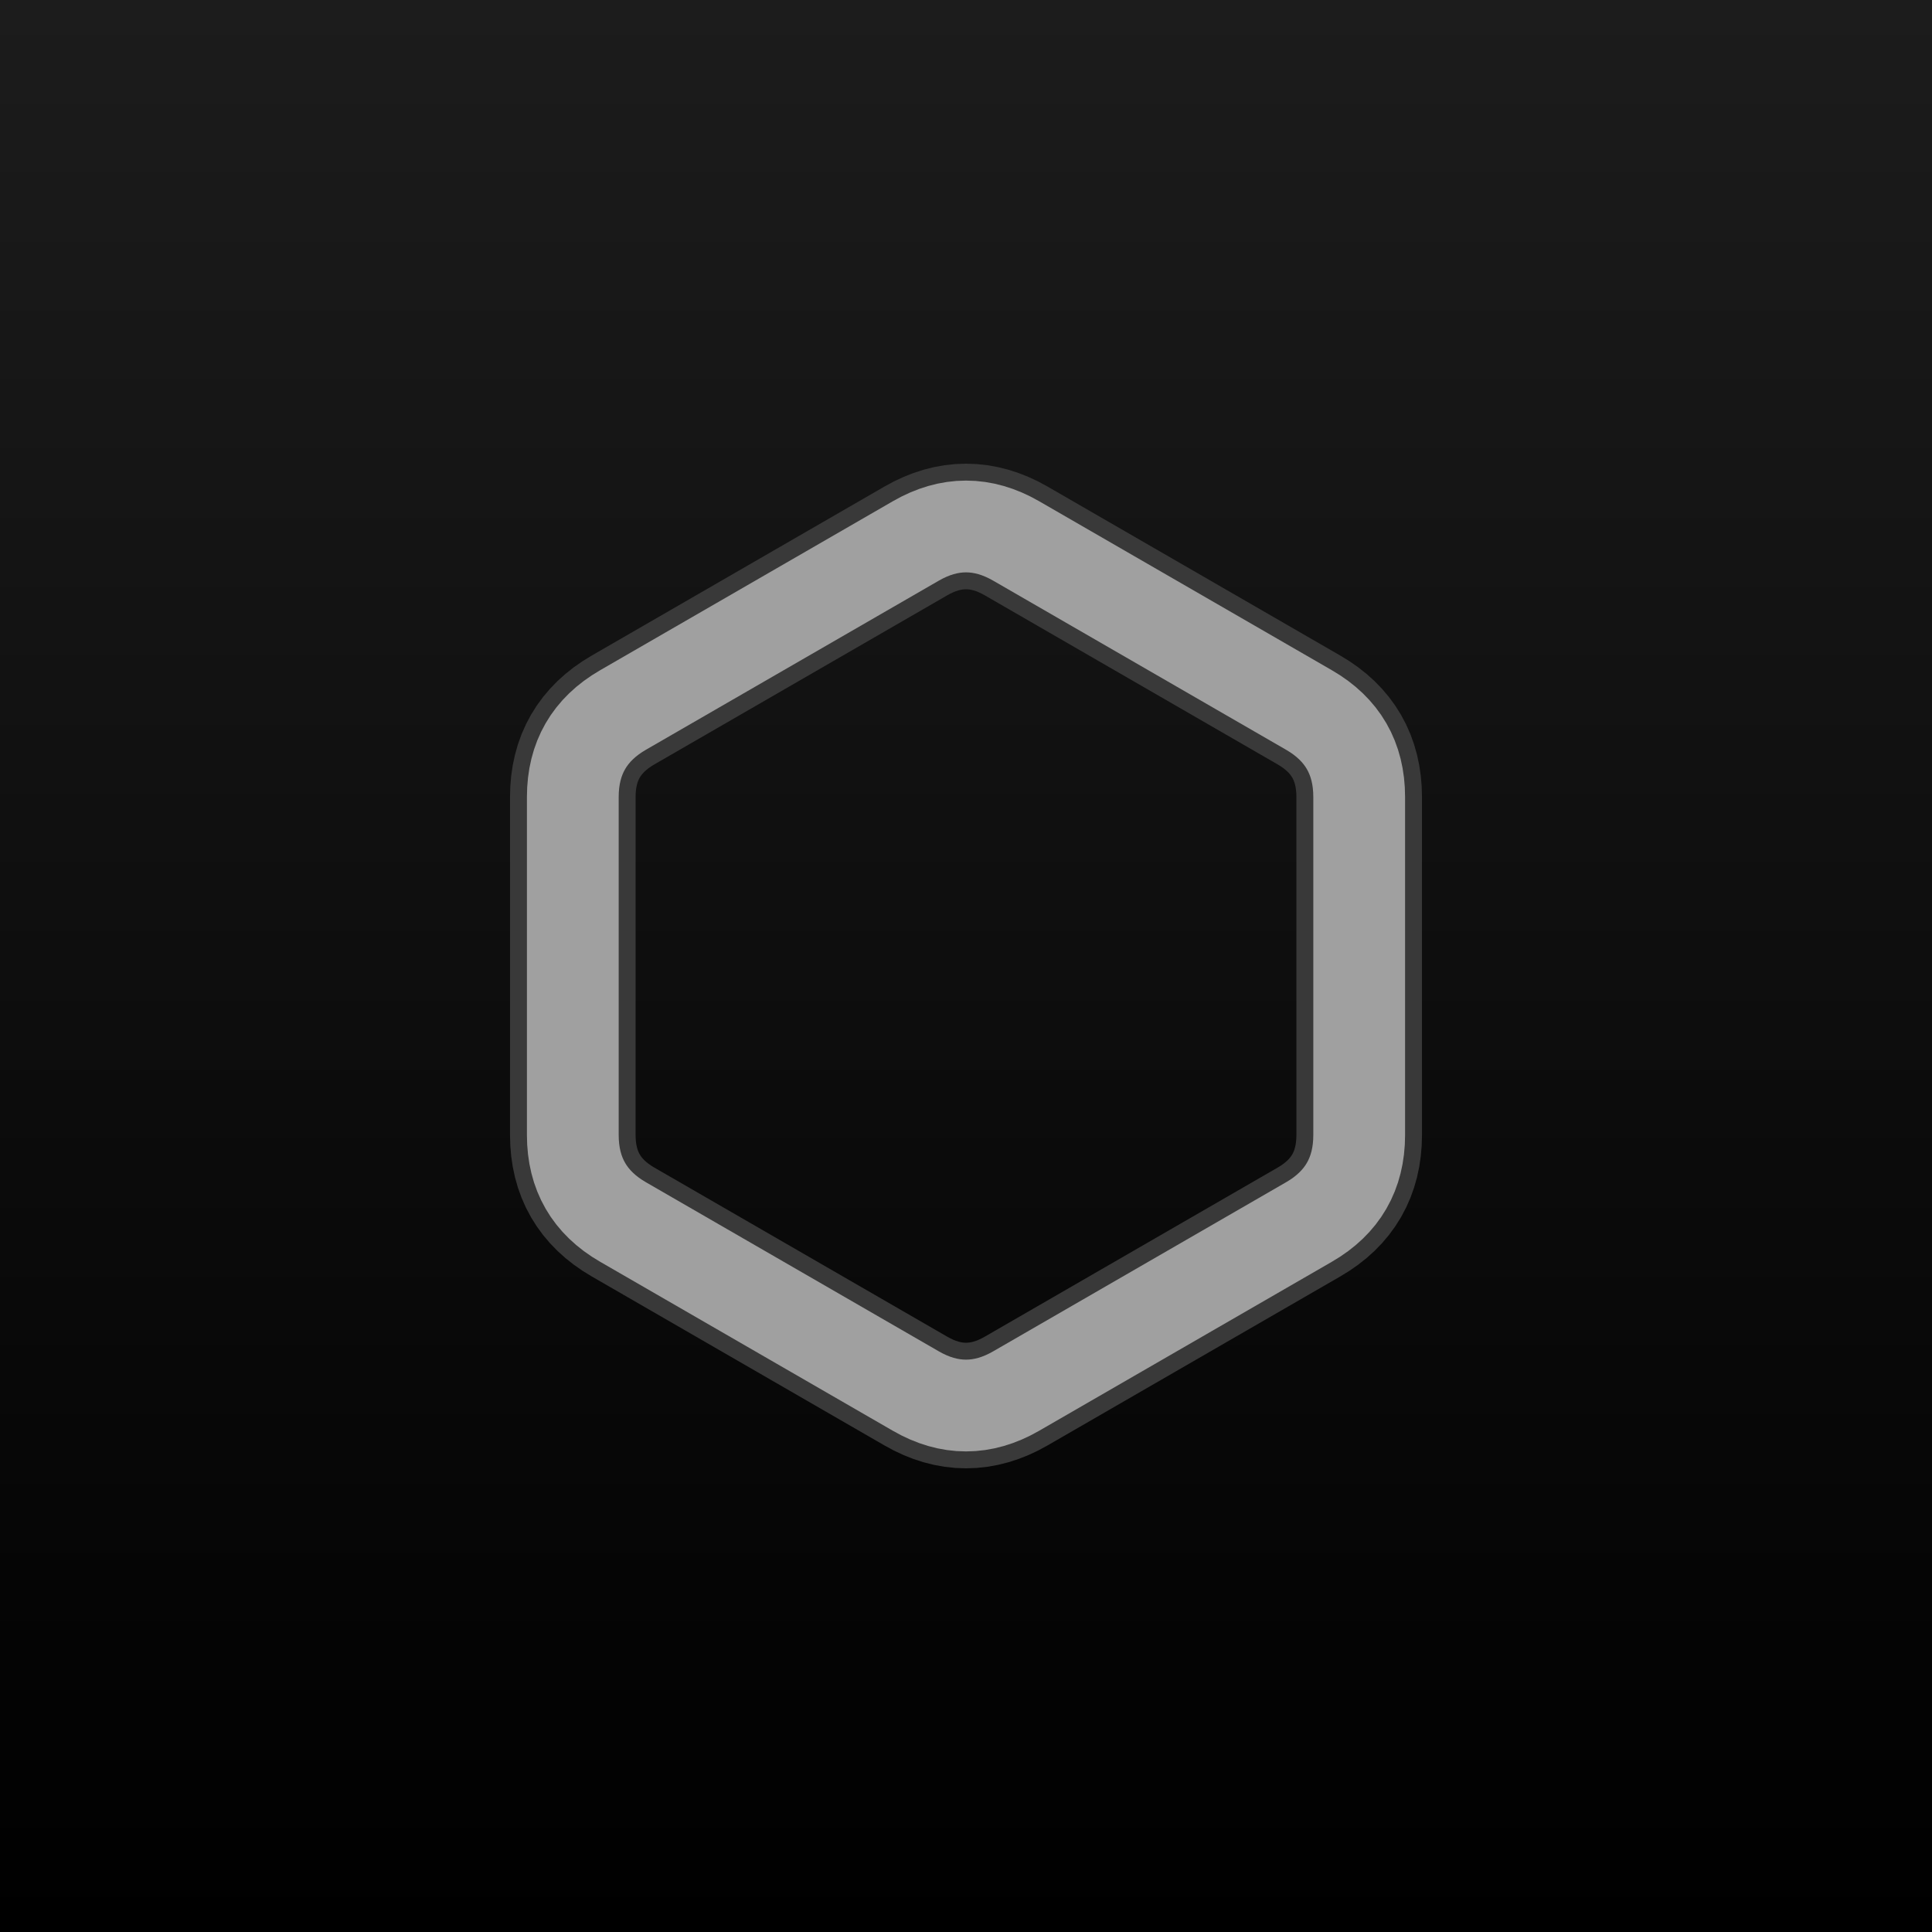
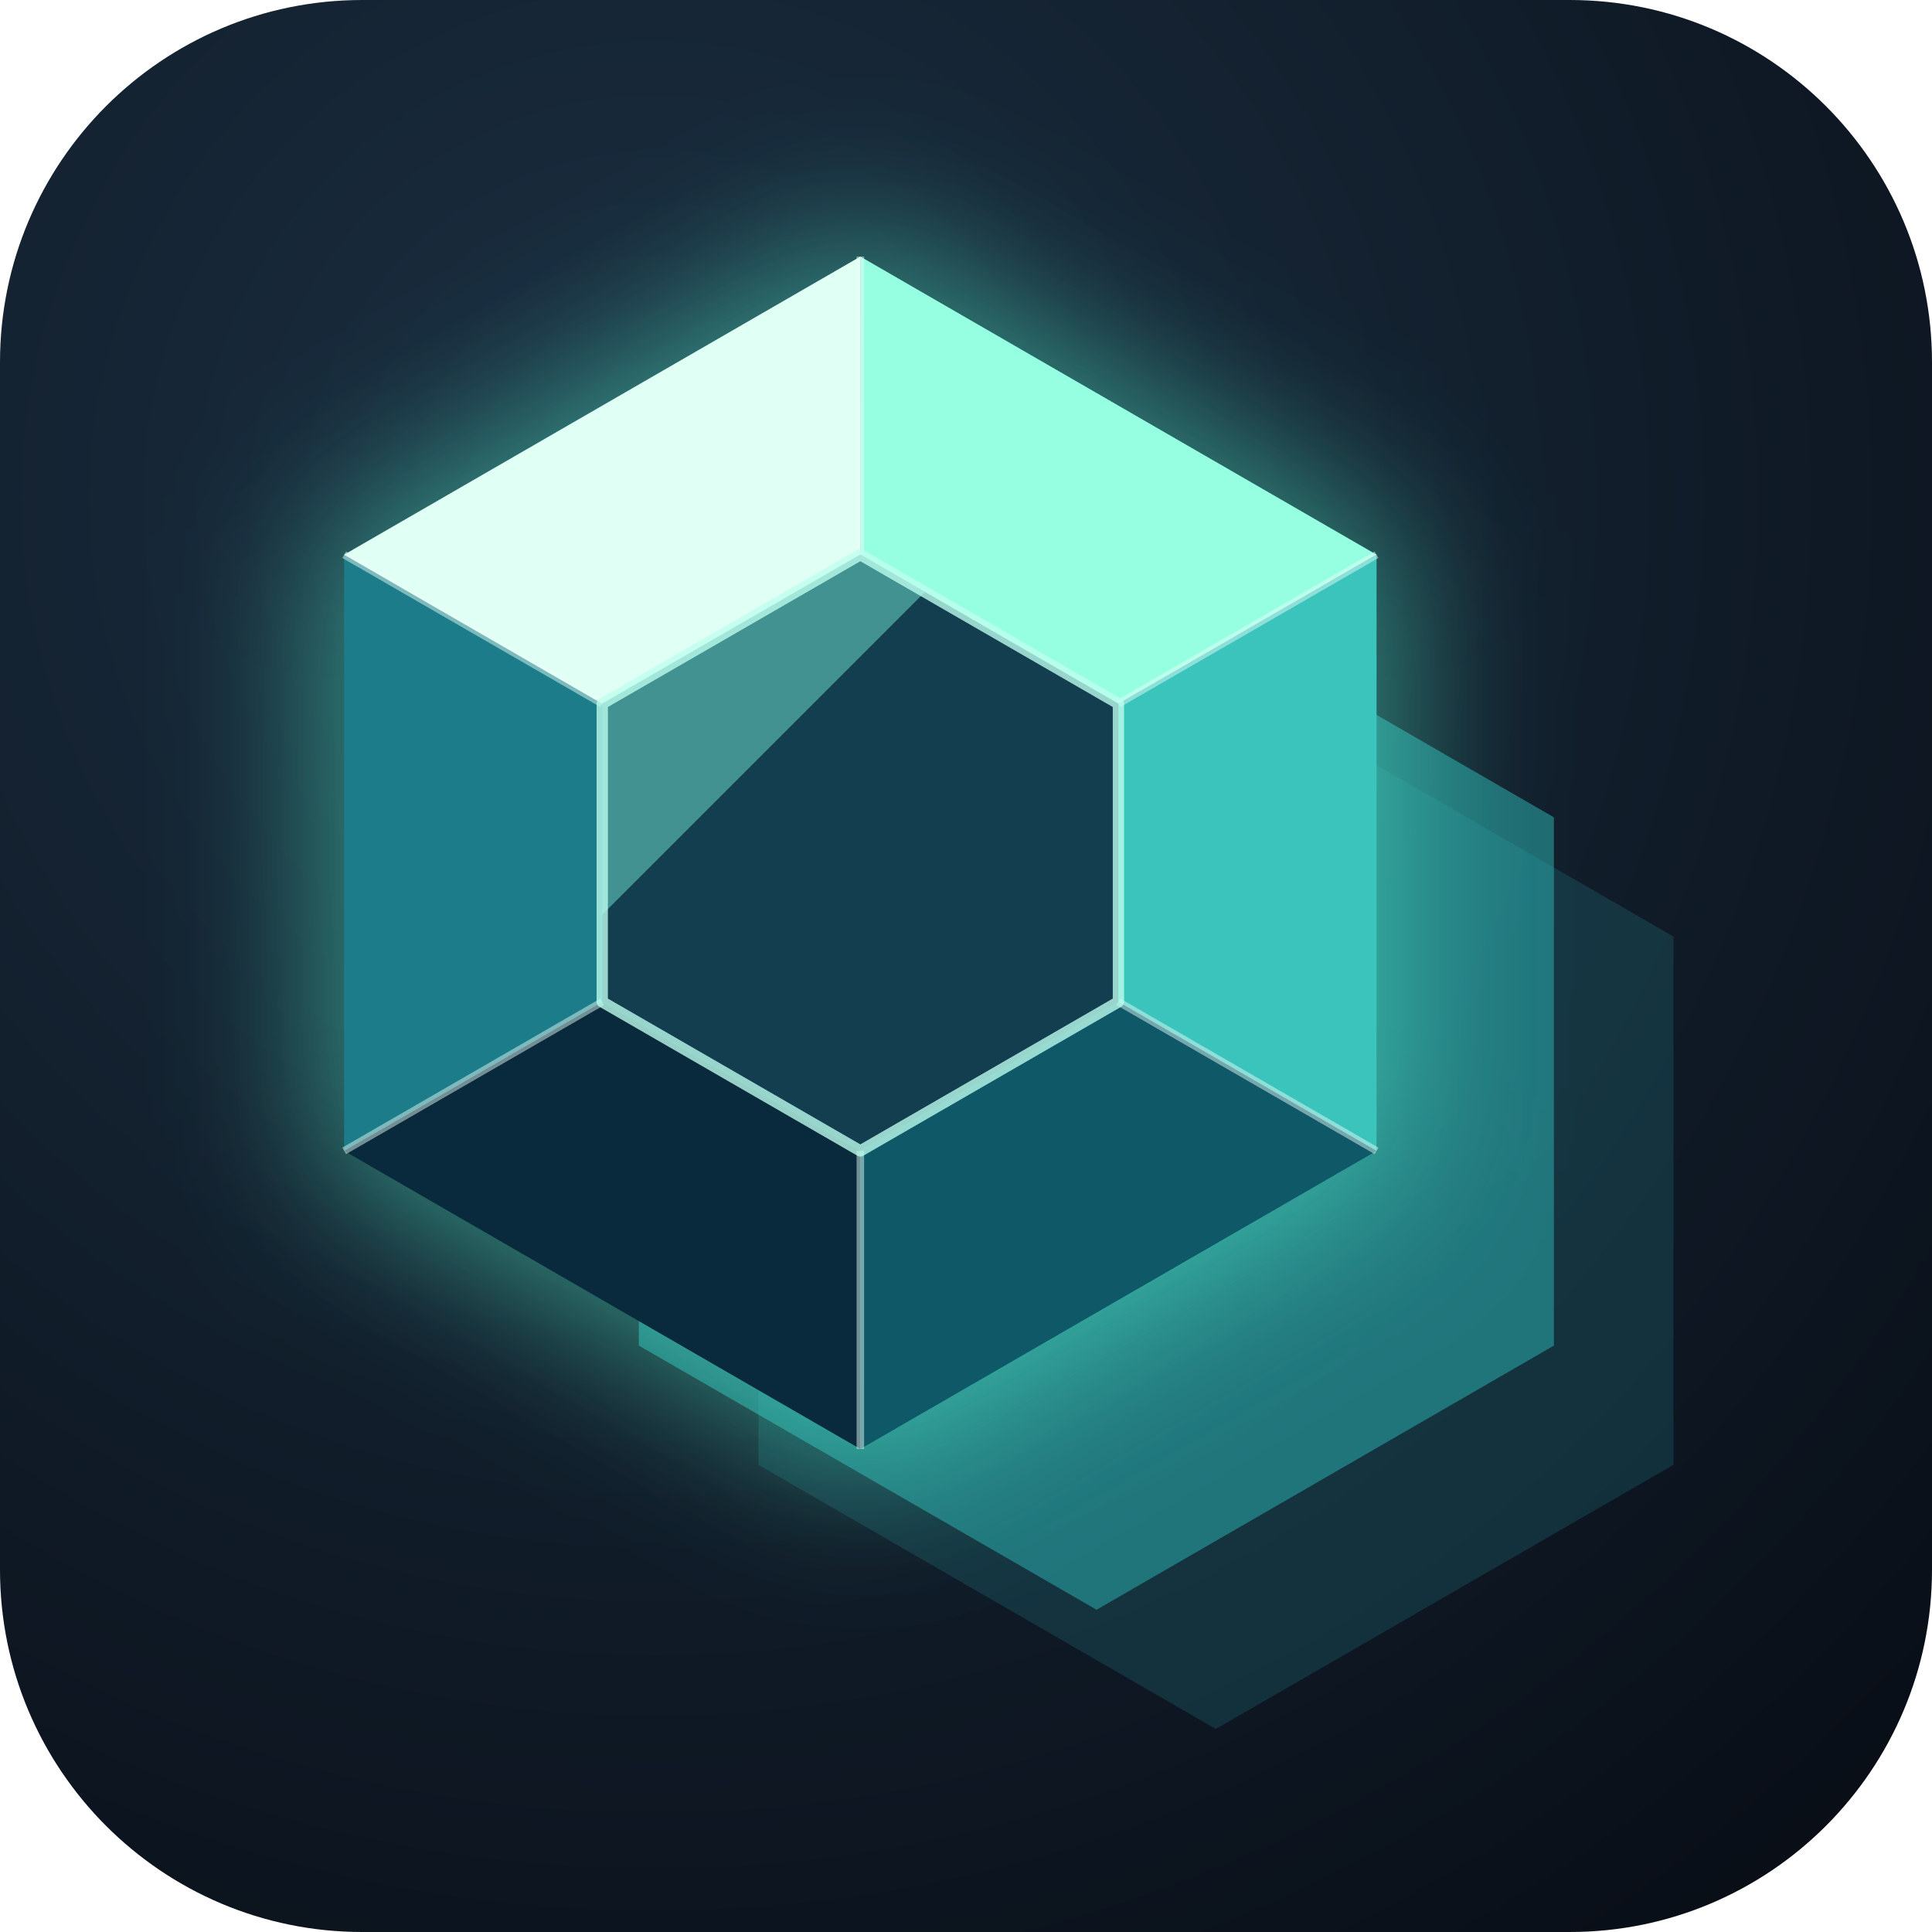
- <svg xmlns="http://www.w3.org/2000/svg" width="400" height="400" viewBox="0 0 400 400" role="img" aria-labelledby="title description">
+ <svg xmlns="http://www.w3.org/2000/svg" width="512" height="512" viewBox="0 0 512 512">
  <defs>
-     <linearGradient id="background" x1="0" y1="0" x2="0" y2="400" gradientUnits="userSpaceOnUse">
-       <stop stop-color="#1c1c1c" />
-       <stop offset="1" stop-color="#000000" />
-     </linearGradient>
-     <path id="hexagon" d="M189.608 112Q200 106 210.392 112L271.014 147Q281.406 153 281.406 165V235Q281.406 247 271.014 253L210.392 288Q200 294 189.608 288L128.986 253Q118.594 247 118.594 235V165Q118.594 153 128.986 147Z" />
+     <radialGradient id="bg" cx="34%" cy="26%" r="105%">
+       <stop stop-color="#1b2f42" />
+       <stop offset="1" stop-color="#060910" />
+     </radialGradient>
+     <filter id="glow" x="-30%" y="-30%" width="160%" height="160%">
+       <feGaussianBlur stdDeviation="20" />
+     </filter>
+     <clipPath id="table">
+       <polygon points="228.0,147.0 296.4,186.5 296.4,265.5 228.0,305.0 159.6,265.5 159.6,186.5" />
+     </clipPath>
  </defs>
-   <rect width="400" height="400" fill="url(#background)" />
-   <g fill="none" stroke-linejoin="round" stroke-linecap="round">
-     <use href="#hexagon" stroke="#393939" stroke-width="26" />
-     <use href="#hexagon" stroke="#a0a0a0" stroke-width="19" />
+   <rect width="512" height="512" rx="96" fill="url(#bg)" />
+   <polygon points="322.2,178.2 443.5,248.2 443.5,388.2 322.2,458.2 201.0,388.2 201.0,248.2" fill="#227a86" fill-opacity="0.275" />
+   <polygon points="290.6,146.6 411.8,216.6 411.8,356.6 290.6,426.6 169.3,356.6 169.3,216.6" fill="#2cb0b0" fill-opacity="0.53" />
+   <polygon points="228.0,60.0 371.8,143.0 371.8,309.0 228.0,392.0 84.2,309.0 84.2,143.0" fill="#58ffd6" fill-opacity=".47" filter="url(#glow)" />
+   <polygon points="228.0,68.0 364.8,147.0 296.4,186.5 228.0,147.0" fill="#96ffe2" />
+   <polygon points="364.8,147.0 364.8,305.0 296.4,265.5 296.4,186.5" fill="#3ac4bc" />
+   <polygon points="364.8,305.0 228.0,384.0 228.0,305.0 296.4,265.5" fill="#0e5868" />
+   <polygon points="228.0,384.0 91.2,305.0 159.6,265.5 228.0,305.0" fill="#092a3c" />
+   <polygon points="91.2,305.0 91.2,147.0 159.6,186.5 159.6,265.5" fill="#1c7c8a" />
+   <polygon points="91.2,147.0 228.0,68.0 228.0,147.0 159.6,186.5" fill="#e0fff5" />
+   <polygon points="228.0,147.0 296.4,186.5 296.4,265.5 228.0,305.0 159.6,265.5 159.6,186.5" fill="#133e50" />
+   <polygon points="98.0,96.0 306.0,96.0 98.0,304.0" fill="#78f0dc" fill-opacity=".47" clip-path="url(#table)" />
+   <g fill="none" stroke-linejoin="round">
+     <line x1="228.0" y1="68.0" x2="228.0" y2="147.0" stroke="#ebfffa" stroke-opacity=".47" stroke-width="2" />
+     <line x1="364.8" y1="147.0" x2="296.4" y2="186.5" stroke="#ebfffa" stroke-opacity=".47" stroke-width="2" />
+     <line x1="364.8" y1="305.0" x2="296.4" y2="265.5" stroke="#ebfffa" stroke-opacity=".47" stroke-width="2" />
+     <line x1="228.0" y1="384.0" x2="228.0" y2="305.0" stroke="#ebfffa" stroke-opacity=".47" stroke-width="2" />
+     <line x1="91.2" y1="305.0" x2="159.6" y2="265.5" stroke="#ebfffa" stroke-opacity=".47" stroke-width="2" />
+     <line x1="91.2" y1="147.0" x2="159.6" y2="186.5" stroke="#ebfffa" stroke-opacity=".47" stroke-width="2" />
+     <polygon points="228.0,147.0 296.4,186.5 296.4,265.5 228.0,305.0 159.6,265.5 159.6,186.5" stroke="#beffee" stroke-opacity=".78" stroke-width="3" />
  </g>
</svg>
